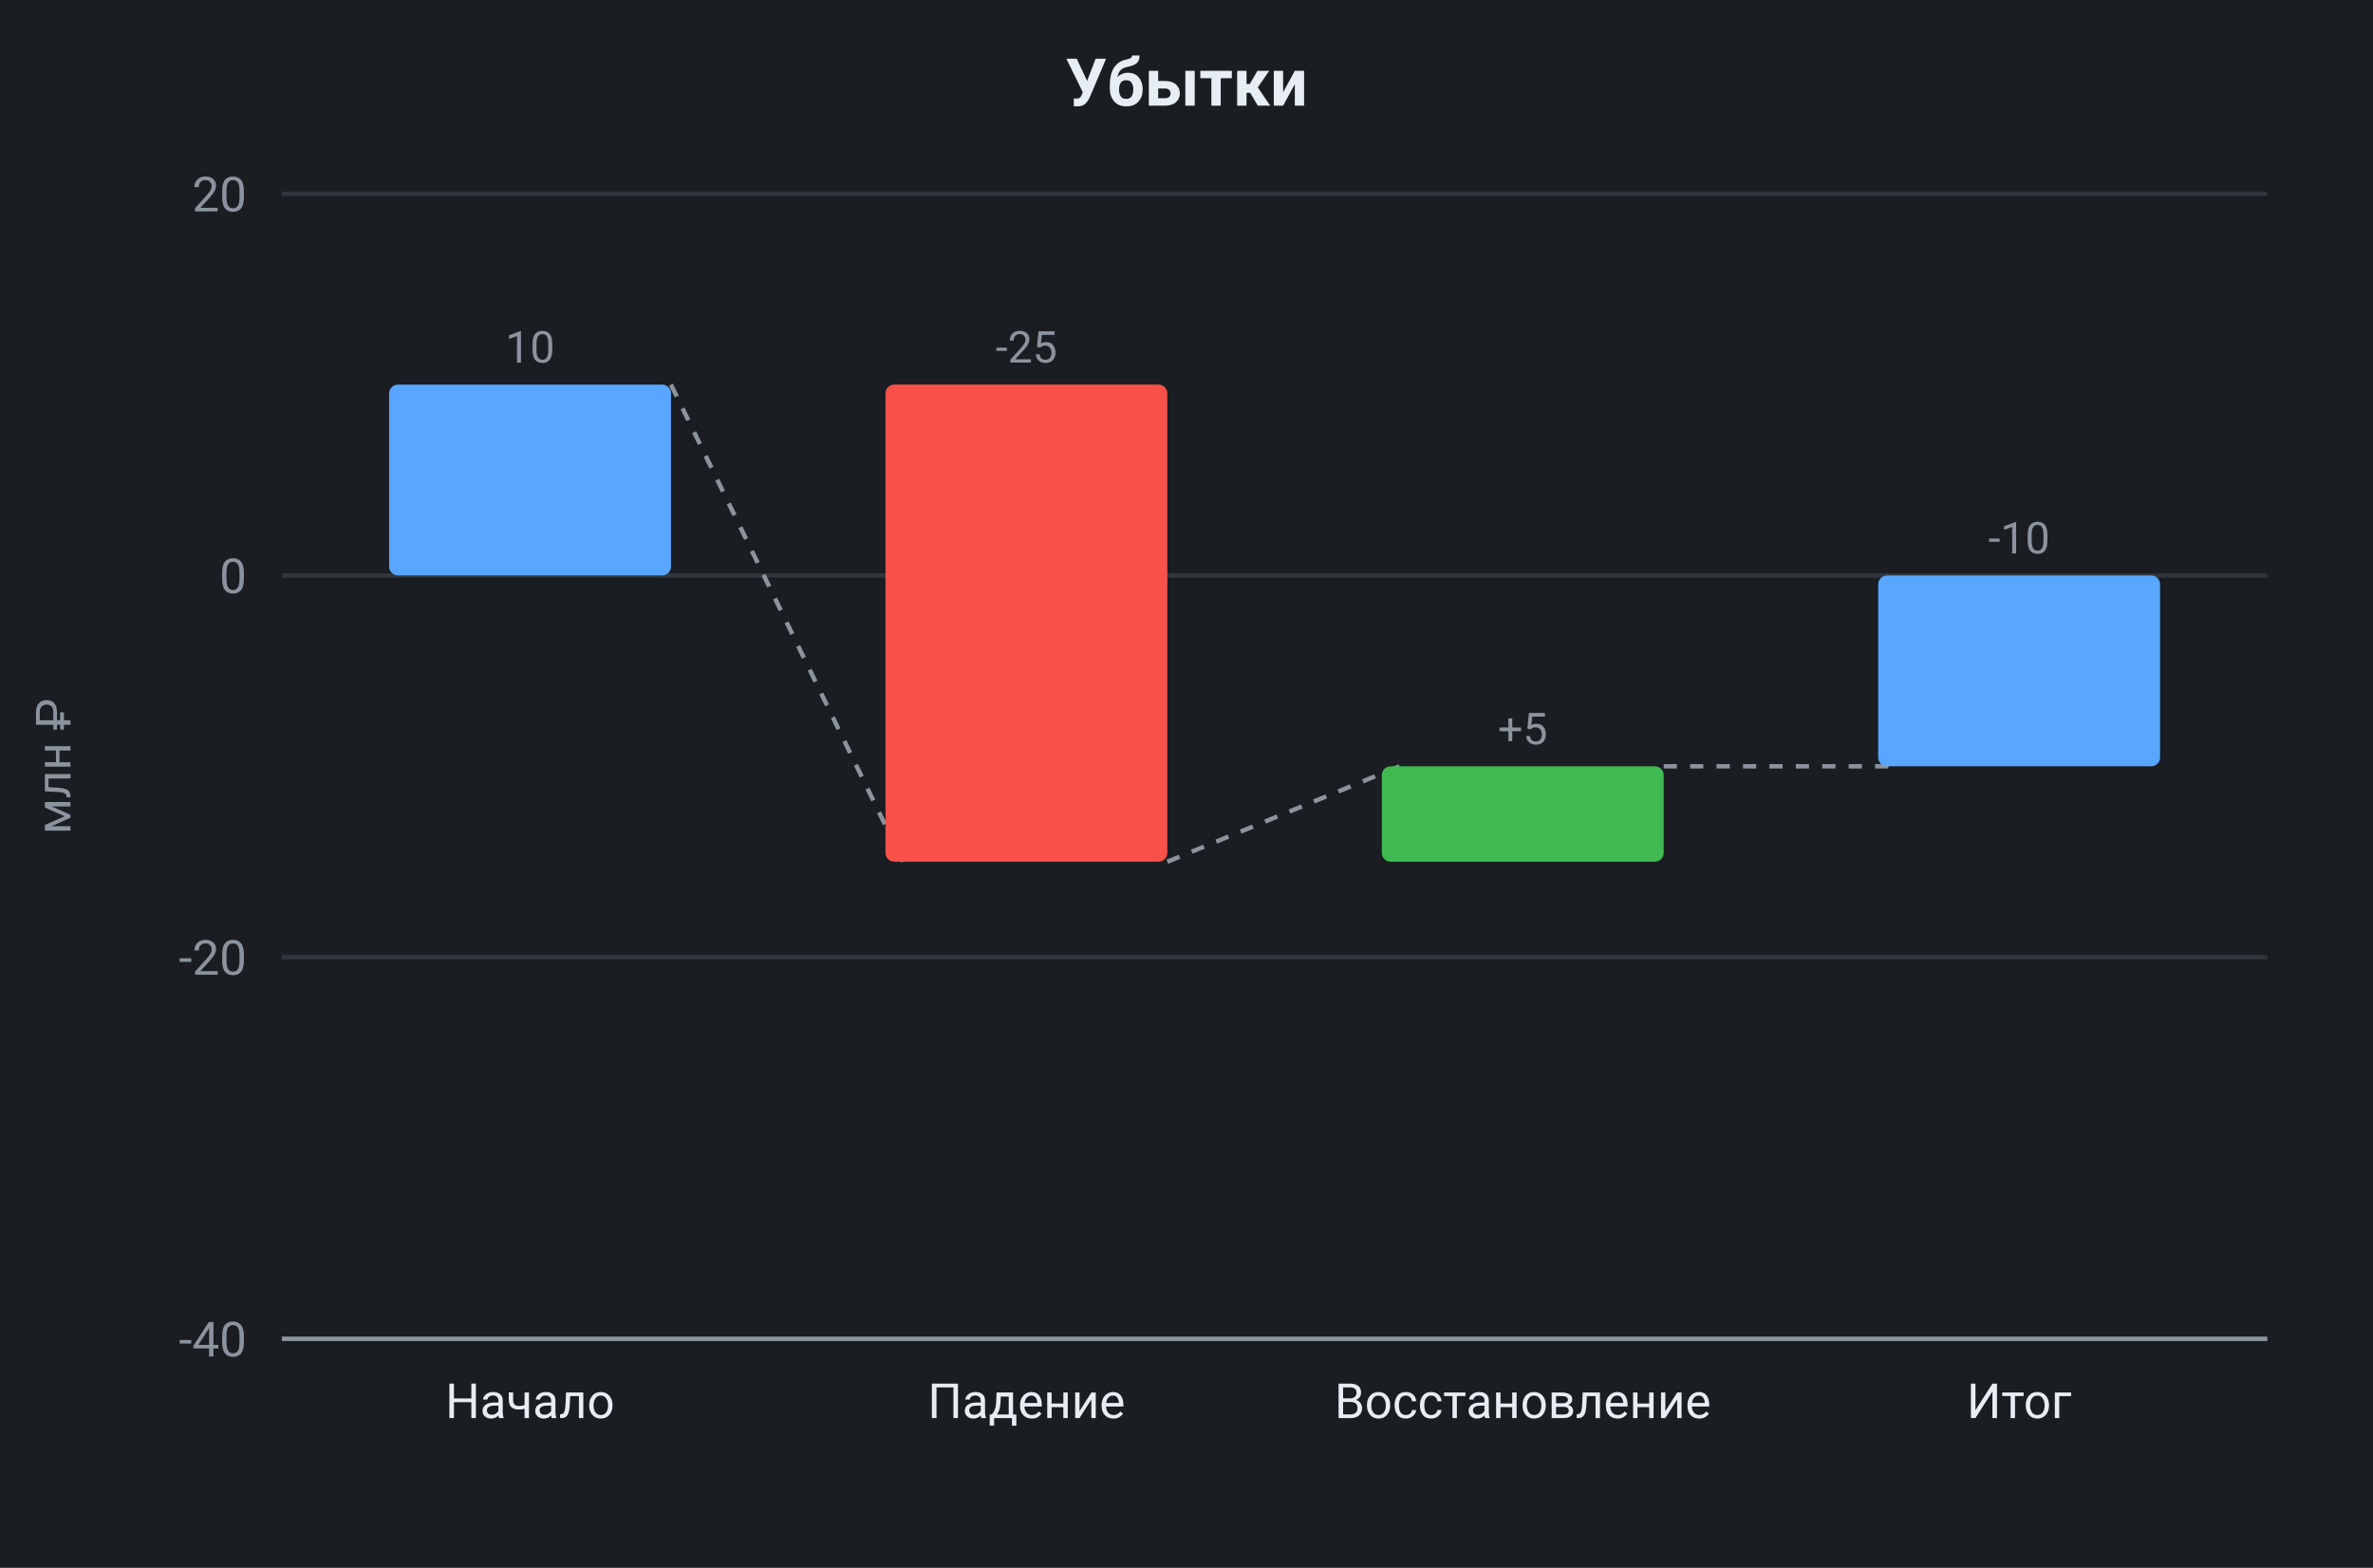
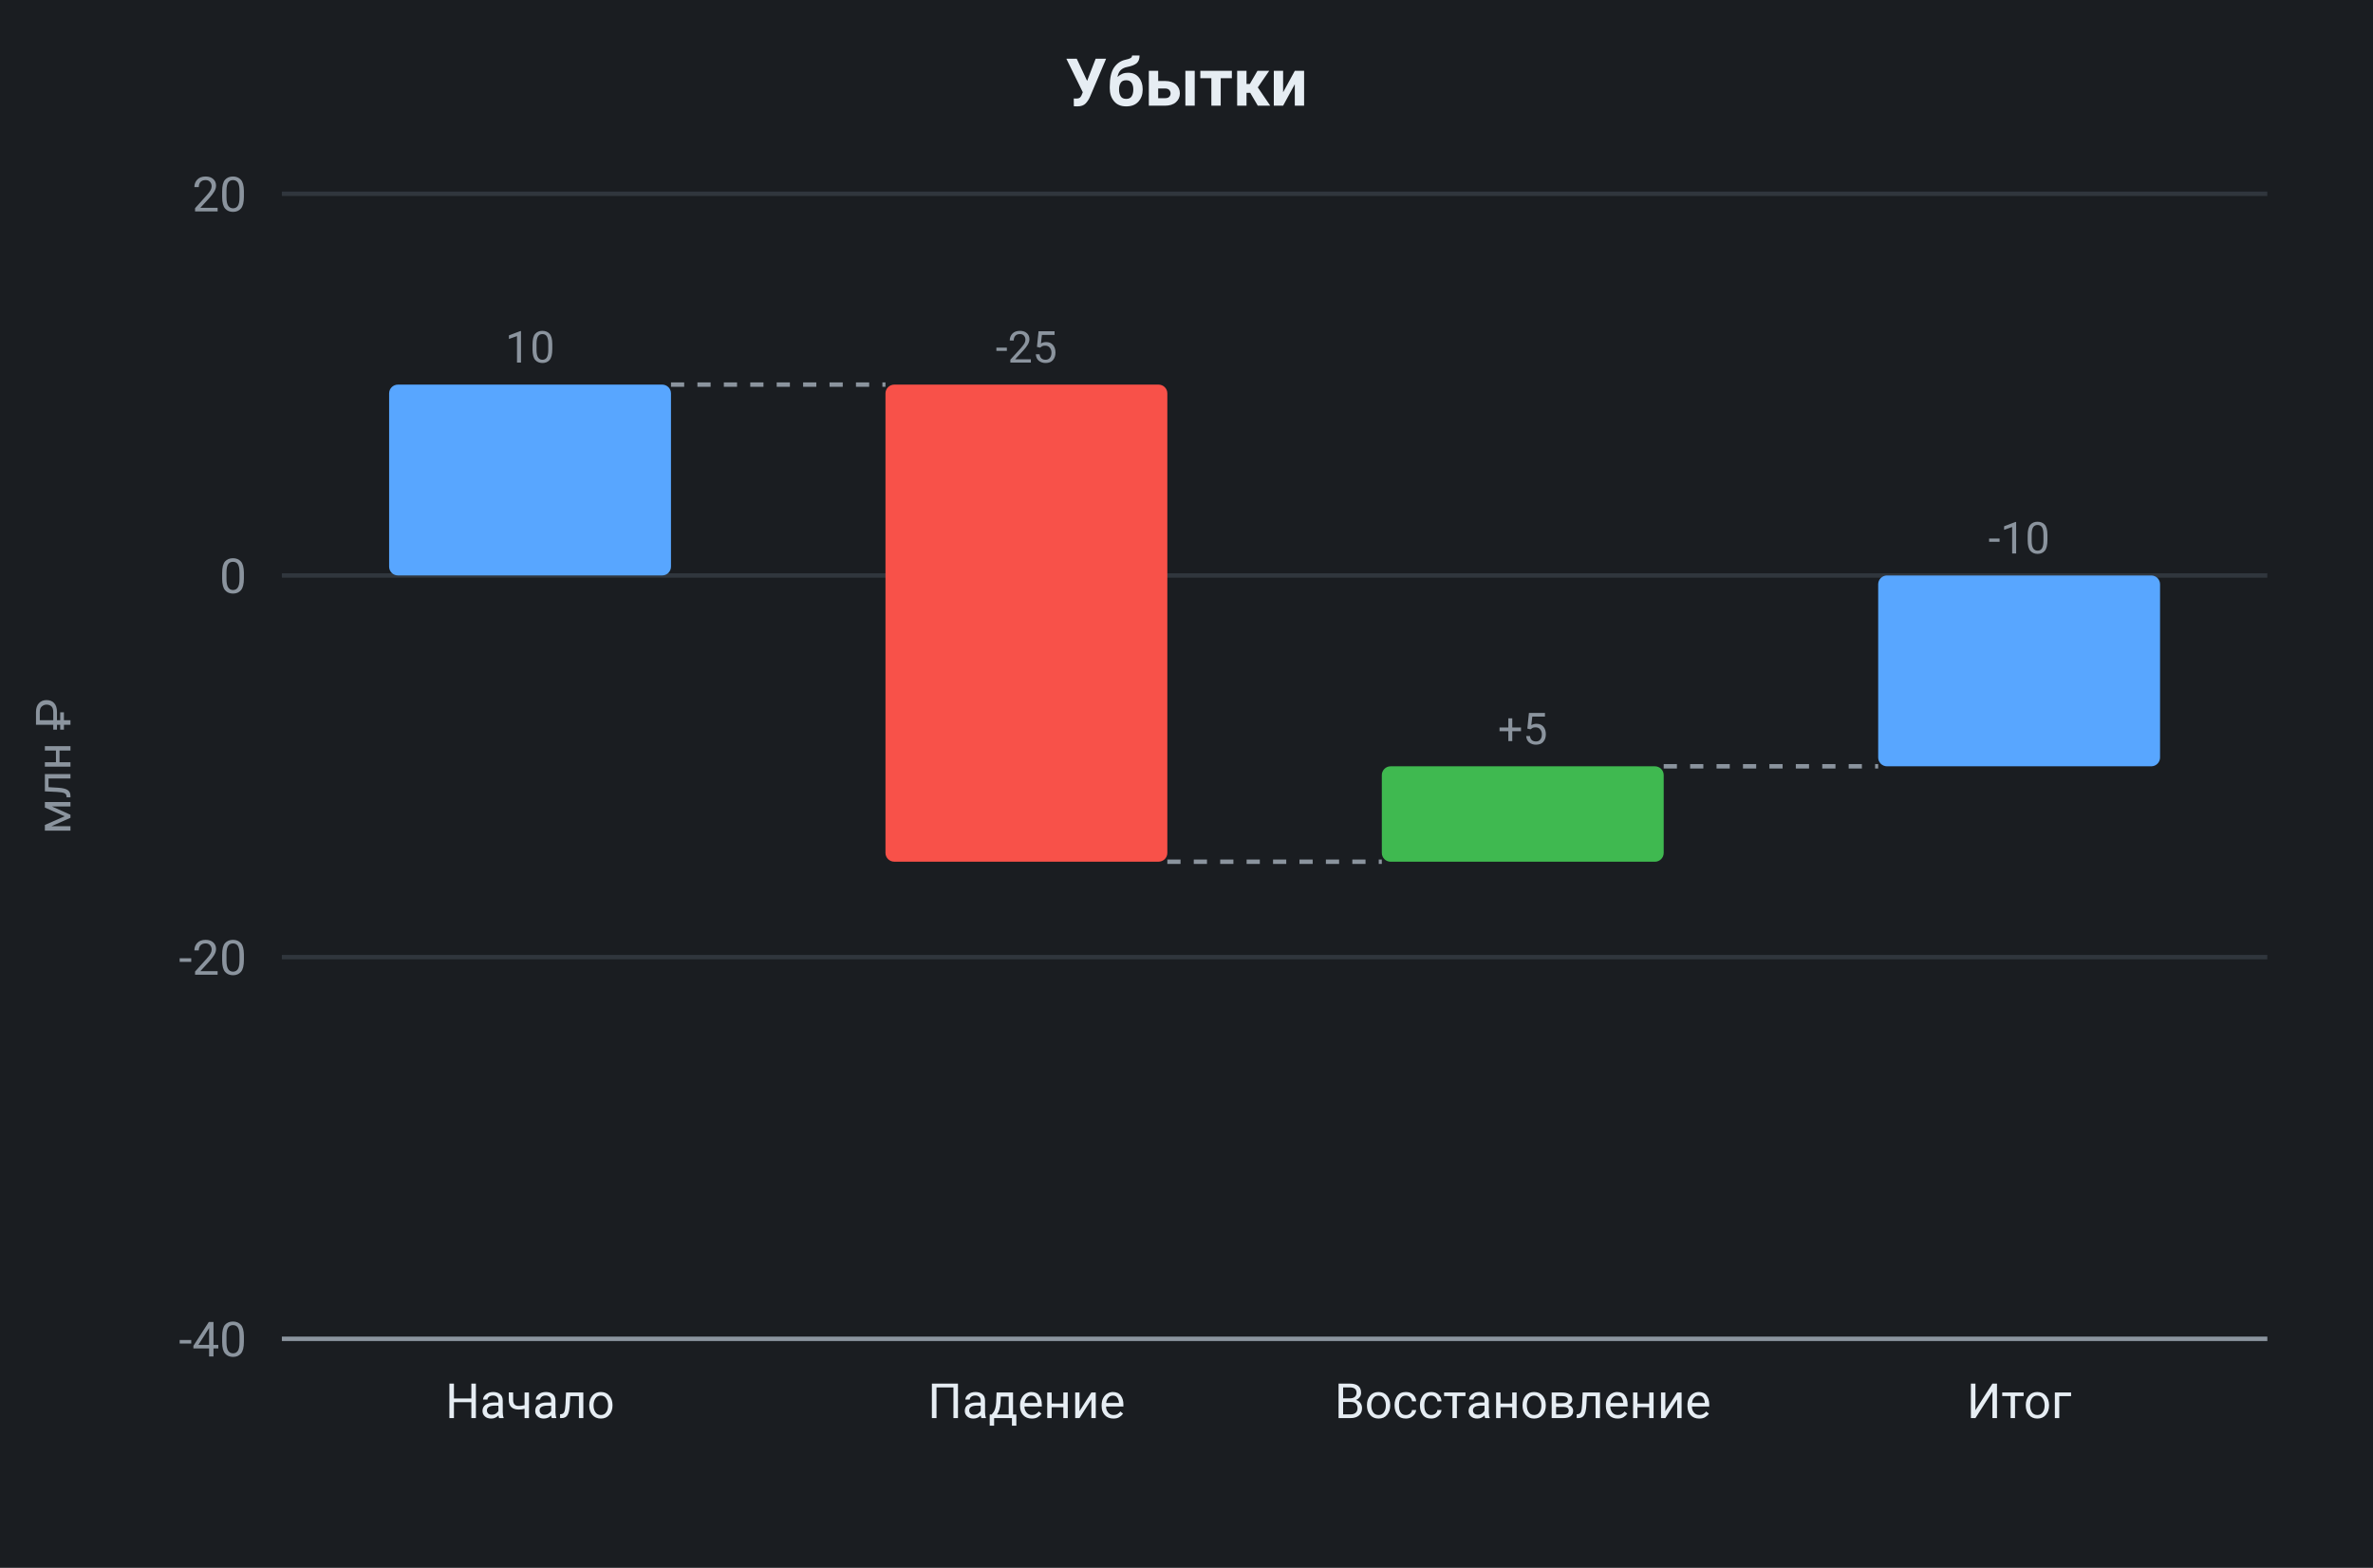
<svg xmlns="http://www.w3.org/2000/svg" viewBox="0 0 538.8 356" width="538.8" height="356" role="img" font-family="system-ui, -apple-system, &quot;Segoe UI&quot;, Roboto, sans-serif">
  <rect x="0" y="0" width="538.8" height="356" fill="#1a1d21" />
  <text x="269.4" y="24" fill="#e6edf3" font-size="15" text-anchor="middle" font-weight="600">Убытки</text>
  <line x1="64" y1="304" x2="514.8" y2="304" stroke="#30363d" stroke-width="1" />
  <text x="56" y="308" fill="#8b949e" font-size="11" text-anchor="end">-40</text>
  <line x1="64" y1="217.33" x2="514.8" y2="217.33" stroke="#30363d" stroke-width="1" />
  <text x="56" y="221.33" fill="#8b949e" font-size="11" text-anchor="end">-20</text>
  <line x1="64" y1="130.67" x2="514.8" y2="130.67" stroke="#30363d" stroke-width="1" />
  <text x="56" y="134.67" fill="#8b949e" font-size="11" text-anchor="end">0</text>
  <line x1="64" y1="44" x2="514.8" y2="44" stroke="#30363d" stroke-width="1" />
  <text x="56" y="48" fill="#8b949e" font-size="11" text-anchor="end">20</text>
  <text x="16" y="174" fill="#8b949e" font-size="11" text-anchor="middle" transform="rotate(-90 16 174)">млн ₽</text>
  <line x1="64" y1="304" x2="514.8" y2="304" stroke="#8b949e" stroke-width="1" />
-   <line x1="152.35" y1="87.33" x2="205.05" y2="195.67" stroke="#8b949e" stroke-width="1" stroke-dasharray="3 3" data-connector="1" />
-   <line x1="265.05" y1="195.67" x2="317.75" y2="174" stroke="#8b949e" stroke-width="1" stroke-dasharray="3 3" data-connector="1" />
-   <line x1="377.75" y1="174" x2="430.45" y2="174" stroke="#8b949e" stroke-width="1" stroke-dasharray="3 3" data-connector="1" />
-   <rect x="88.35" y="87.33" width="64" height="43.33" fill="#58a6ff" rx="2" />
+   <line x1="152.35" y1="87.33" x2="201.05" y2="87.33" stroke="#8b949e" stroke-width="1" stroke-dasharray="3 3" data-connector="1" />
+   <line x1="265.05" y1="195.67" x2="313.75" y2="195.67" stroke="#8b949e" stroke-width="1" stroke-dasharray="3 3" data-connector="1" />
+   <line x1="377.75" y1="174" x2="426.45" y2="174" stroke="#8b949e" stroke-width="1" stroke-dasharray="3 3" data-connector="1" />
+   <rect x="88.35" y="87.33" width="64" height="43.33" fill="#58a6ff" rx="2" data-bar="0-0" />
  <text x="120.35" y="82.33" fill="#8b949e" font-size="10" text-anchor="middle">10</text>
  <text x="120.35" y="322" fill="#e6edf3" font-size="11" text-anchor="middle">Начало</text>
-   <rect x="201.05" y="87.33" width="64" height="108.33" fill="#f85149" rx="2" />
+   <rect x="201.05" y="87.33" width="64" height="108.33" fill="#f85149" rx="2" data-bar="0-1" />
  <text x="233.05" y="82.33" fill="#8b949e" font-size="10" text-anchor="middle">-25</text>
  <text x="233.05" y="322" fill="#e6edf3" font-size="11" text-anchor="middle">Падение</text>
-   <rect x="313.75" y="174" width="64" height="21.67" fill="#3fb950" rx="2" />
+   <rect x="313.75" y="174" width="64" height="21.67" fill="#3fb950" rx="2" data-bar="0-2" />
  <text x="345.75" y="169" fill="#8b949e" font-size="10" text-anchor="middle">+5</text>
  <text x="345.75" y="322" fill="#e6edf3" font-size="11" text-anchor="middle">Восстановление</text>
-   <rect x="426.45" y="130.67" width="64" height="43.33" fill="#58a6ff" rx="2" />
+   <rect x="426.45" y="130.67" width="64" height="43.33" fill="#58a6ff" rx="2" data-bar="0-3" />
  <text x="458.45" y="125.67" fill="#8b949e" font-size="10" text-anchor="middle">-10</text>
  <text x="458.45" y="322" fill="#e6edf3" font-size="11" text-anchor="middle">Итог</text>
</svg>
